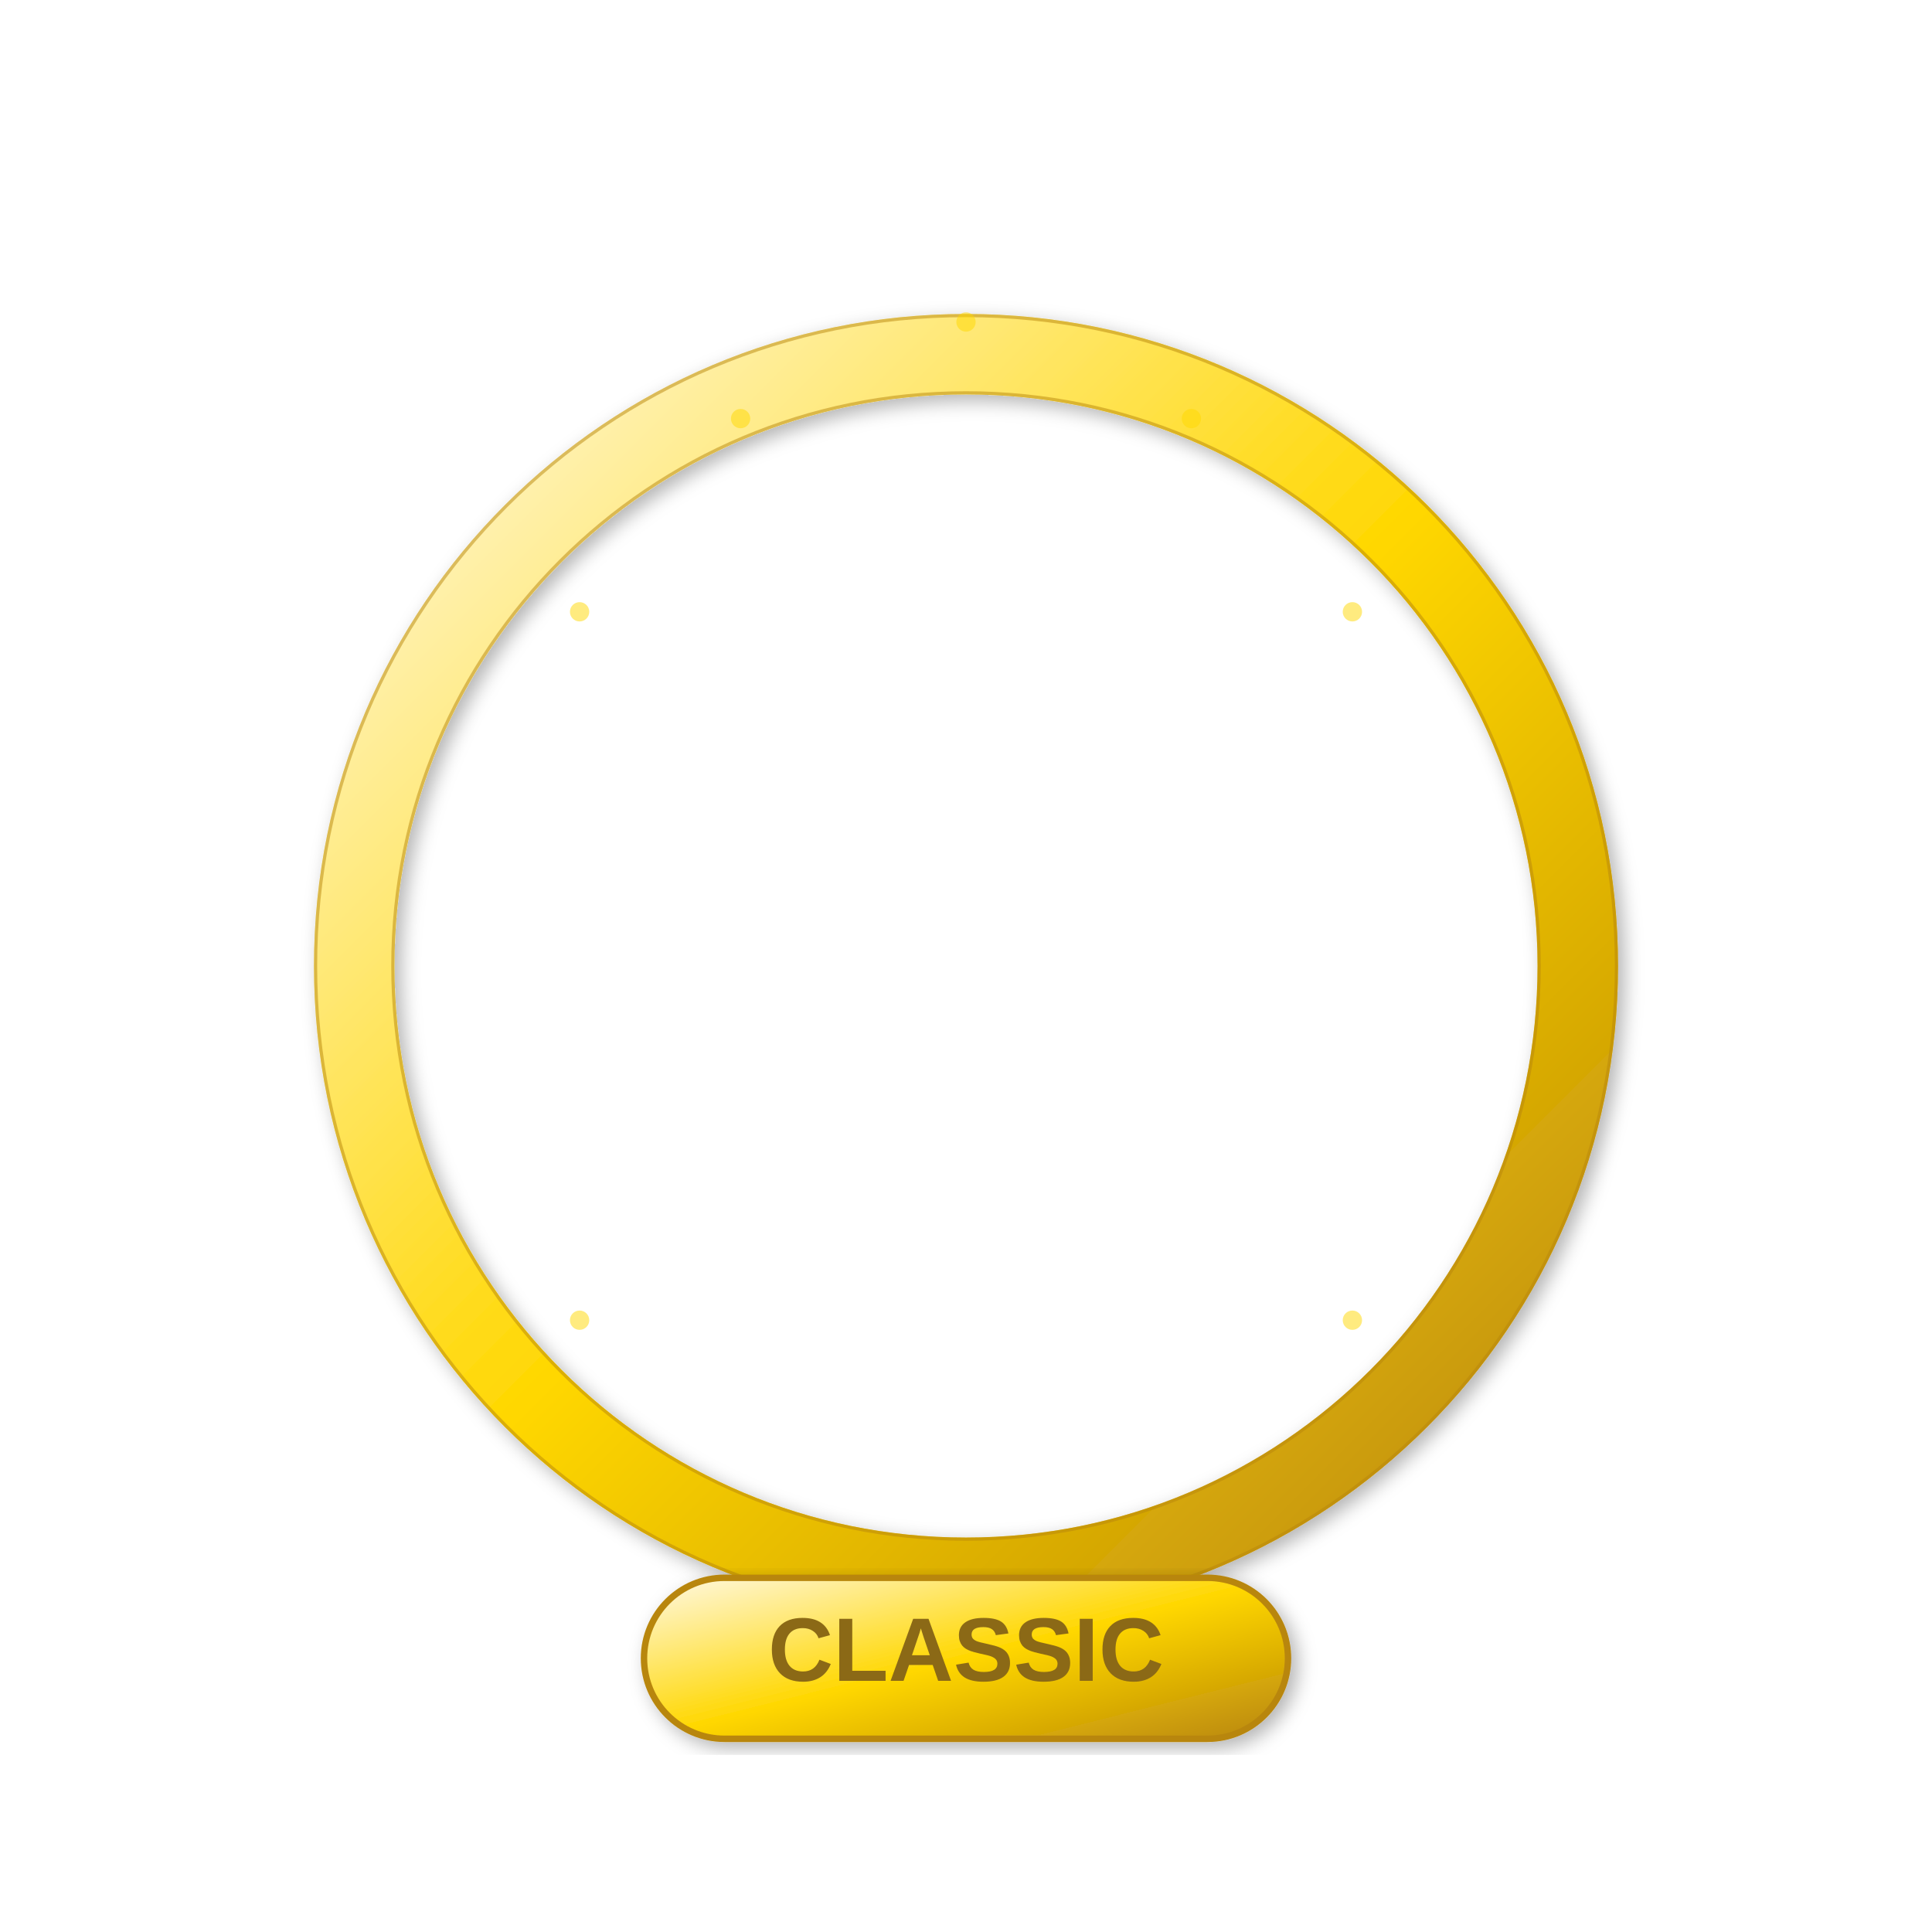
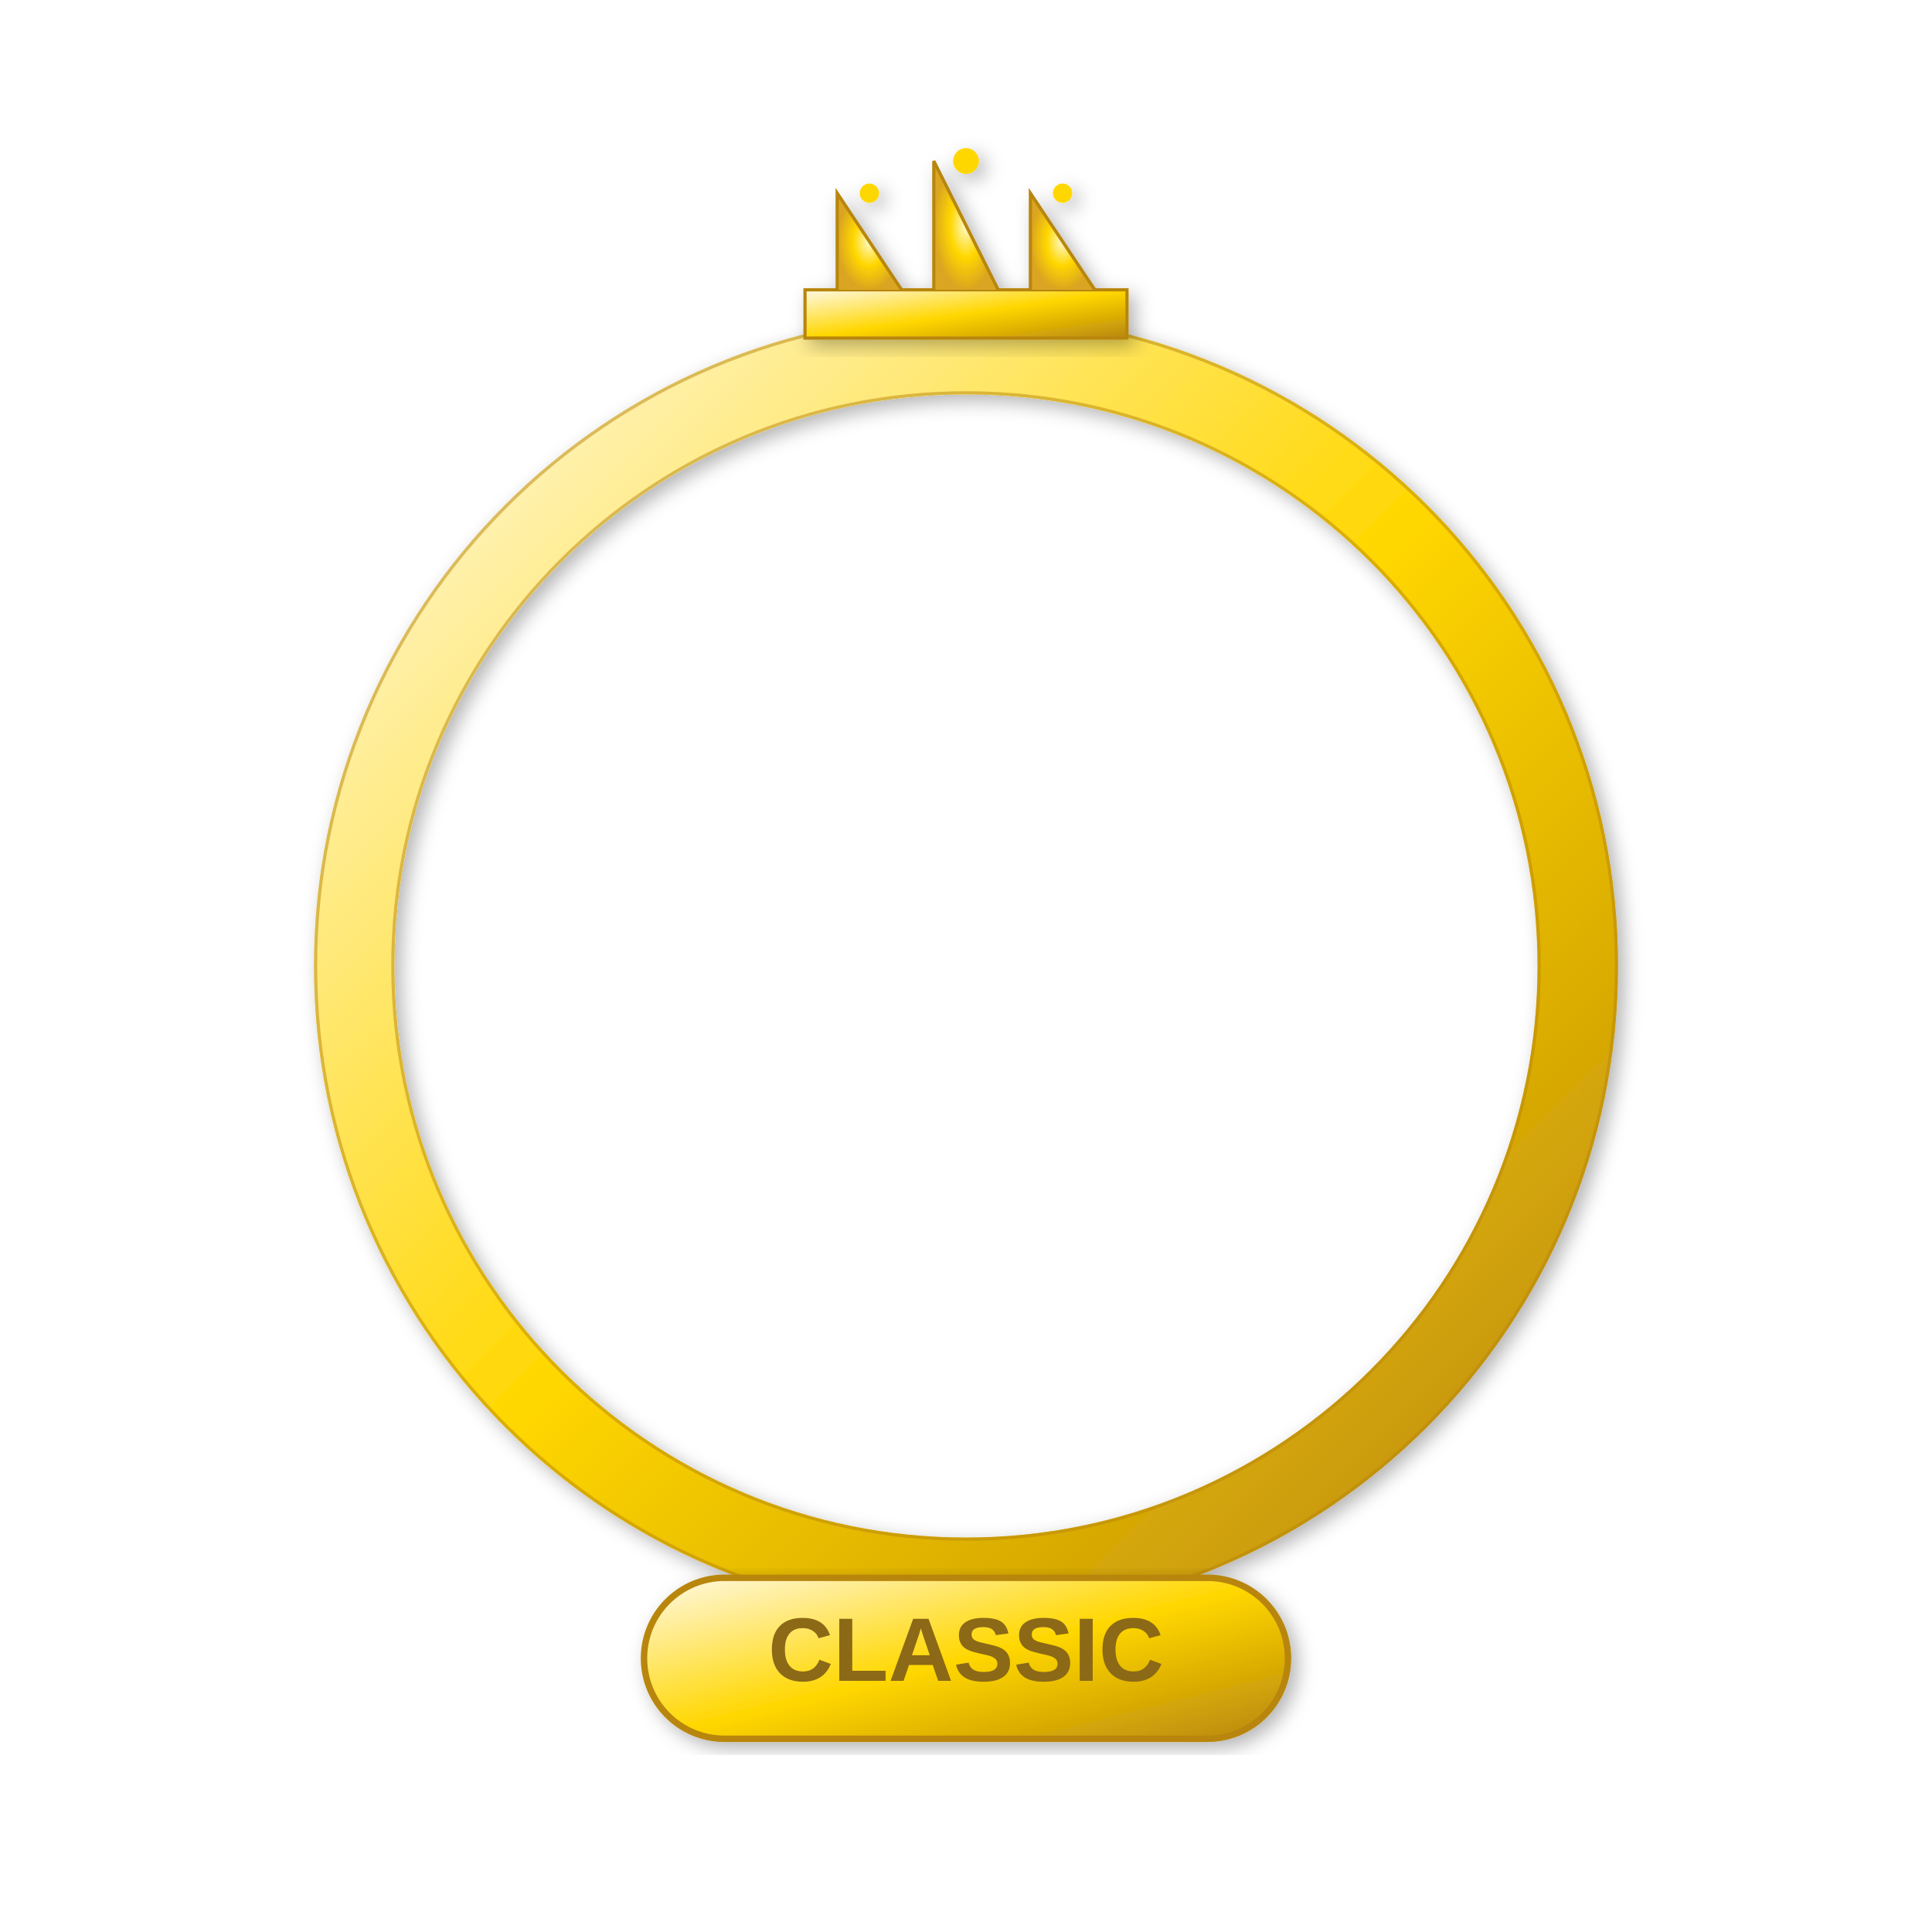
<svg xmlns="http://www.w3.org/2000/svg" width="600" height="600" viewBox="0 0 600 600" fill="none">
  <defs>
    <linearGradient id="classicGold" x1="0" y1="0" x2="1" y2="1">
      <stop offset="0%" stop-color="#fff9e6" />
      <stop offset="50%" stop-color="#ffd700" />
      <stop offset="100%" stop-color="#b8860b" />
    </linearGradient>
    <radialGradient id="classicGoldRadial" cx="50%" cy="50%" r="50%">
      <stop offset="0%" stop-color="#fffacd" />
      <stop offset="50%" stop-color="#ffd700" />
      <stop offset="100%" stop-color="#daa520" />
    </radialGradient>
    <filter id="shadow">
      <feDropShadow dx="2" dy="2" stdDeviation="3" flood-opacity="0.3" />
    </filter>
  </defs>
  <circle cx="300" cy="300" r="190" fill="none" stroke="url(#classicGold)" stroke-width="25" filter="url(#shadow)" />
  <circle cx="300" cy="300" r="202" fill="none" stroke="#b8860b" stroke-width="1" opacity="0.5" />
  <circle cx="300" cy="300" r="178" fill="none" stroke="#b8860b" stroke-width="1" opacity="0.5" />
-   <g opacity="0.5">
-     <circle cx="300" cy="100" r="3" fill="#ffd700" />
-     <circle cx="230" cy="130" r="3" fill="#ffd700" />
-     <circle cx="370" cy="130" r="3" fill="#ffd700" />
-     <circle cx="180" cy="190" r="3" fill="#ffd700" />
-     <circle cx="420" cy="190" r="3" fill="#ffd700" />
-     <circle cx="180" cy="410" r="3" fill="#ffd700" />
-     <circle cx="420" cy="410" r="3" fill="#ffd700" />
+   <g filter="url(#shadow)">
+     <rect x="250" y="90" width="100" height="15" fill="url(#classicGold)" stroke="#b8860b" stroke-width="1" />
+     <path d="M260,90 L260,60 L280,90" fill="url(#classicGoldRadial)" stroke="#b8860b" stroke-width="1" />
+     <path d="M290,90 L290,50 L310,90" fill="url(#classicGoldRadial)" stroke="#b8860b" stroke-width="1" />
+     <path d="M320,90 L320,60 L340,90" fill="url(#classicGoldRadial)" stroke="#b8860b" stroke-width="1" />
+     <circle cx="270" cy="60" r="3" fill="#ffd700" />
+     <circle cx="300" cy="50" r="4" fill="#ffd700" />
+     <circle cx="330" cy="60" r="3" fill="#ffd700" />
  </g>
  <g filter="url(#shadow)">
    <rect x="200" y="490" width="200" height="50" rx="25" fill="url(#classicGold)" stroke="#b8860b" stroke-width="2" />
    <text x="300" y="522" text-anchor="middle" fill="#8b6914" font-size="28" font-family="Arial" font-weight="bold">CLASSIC</text>
  </g>
</svg>
